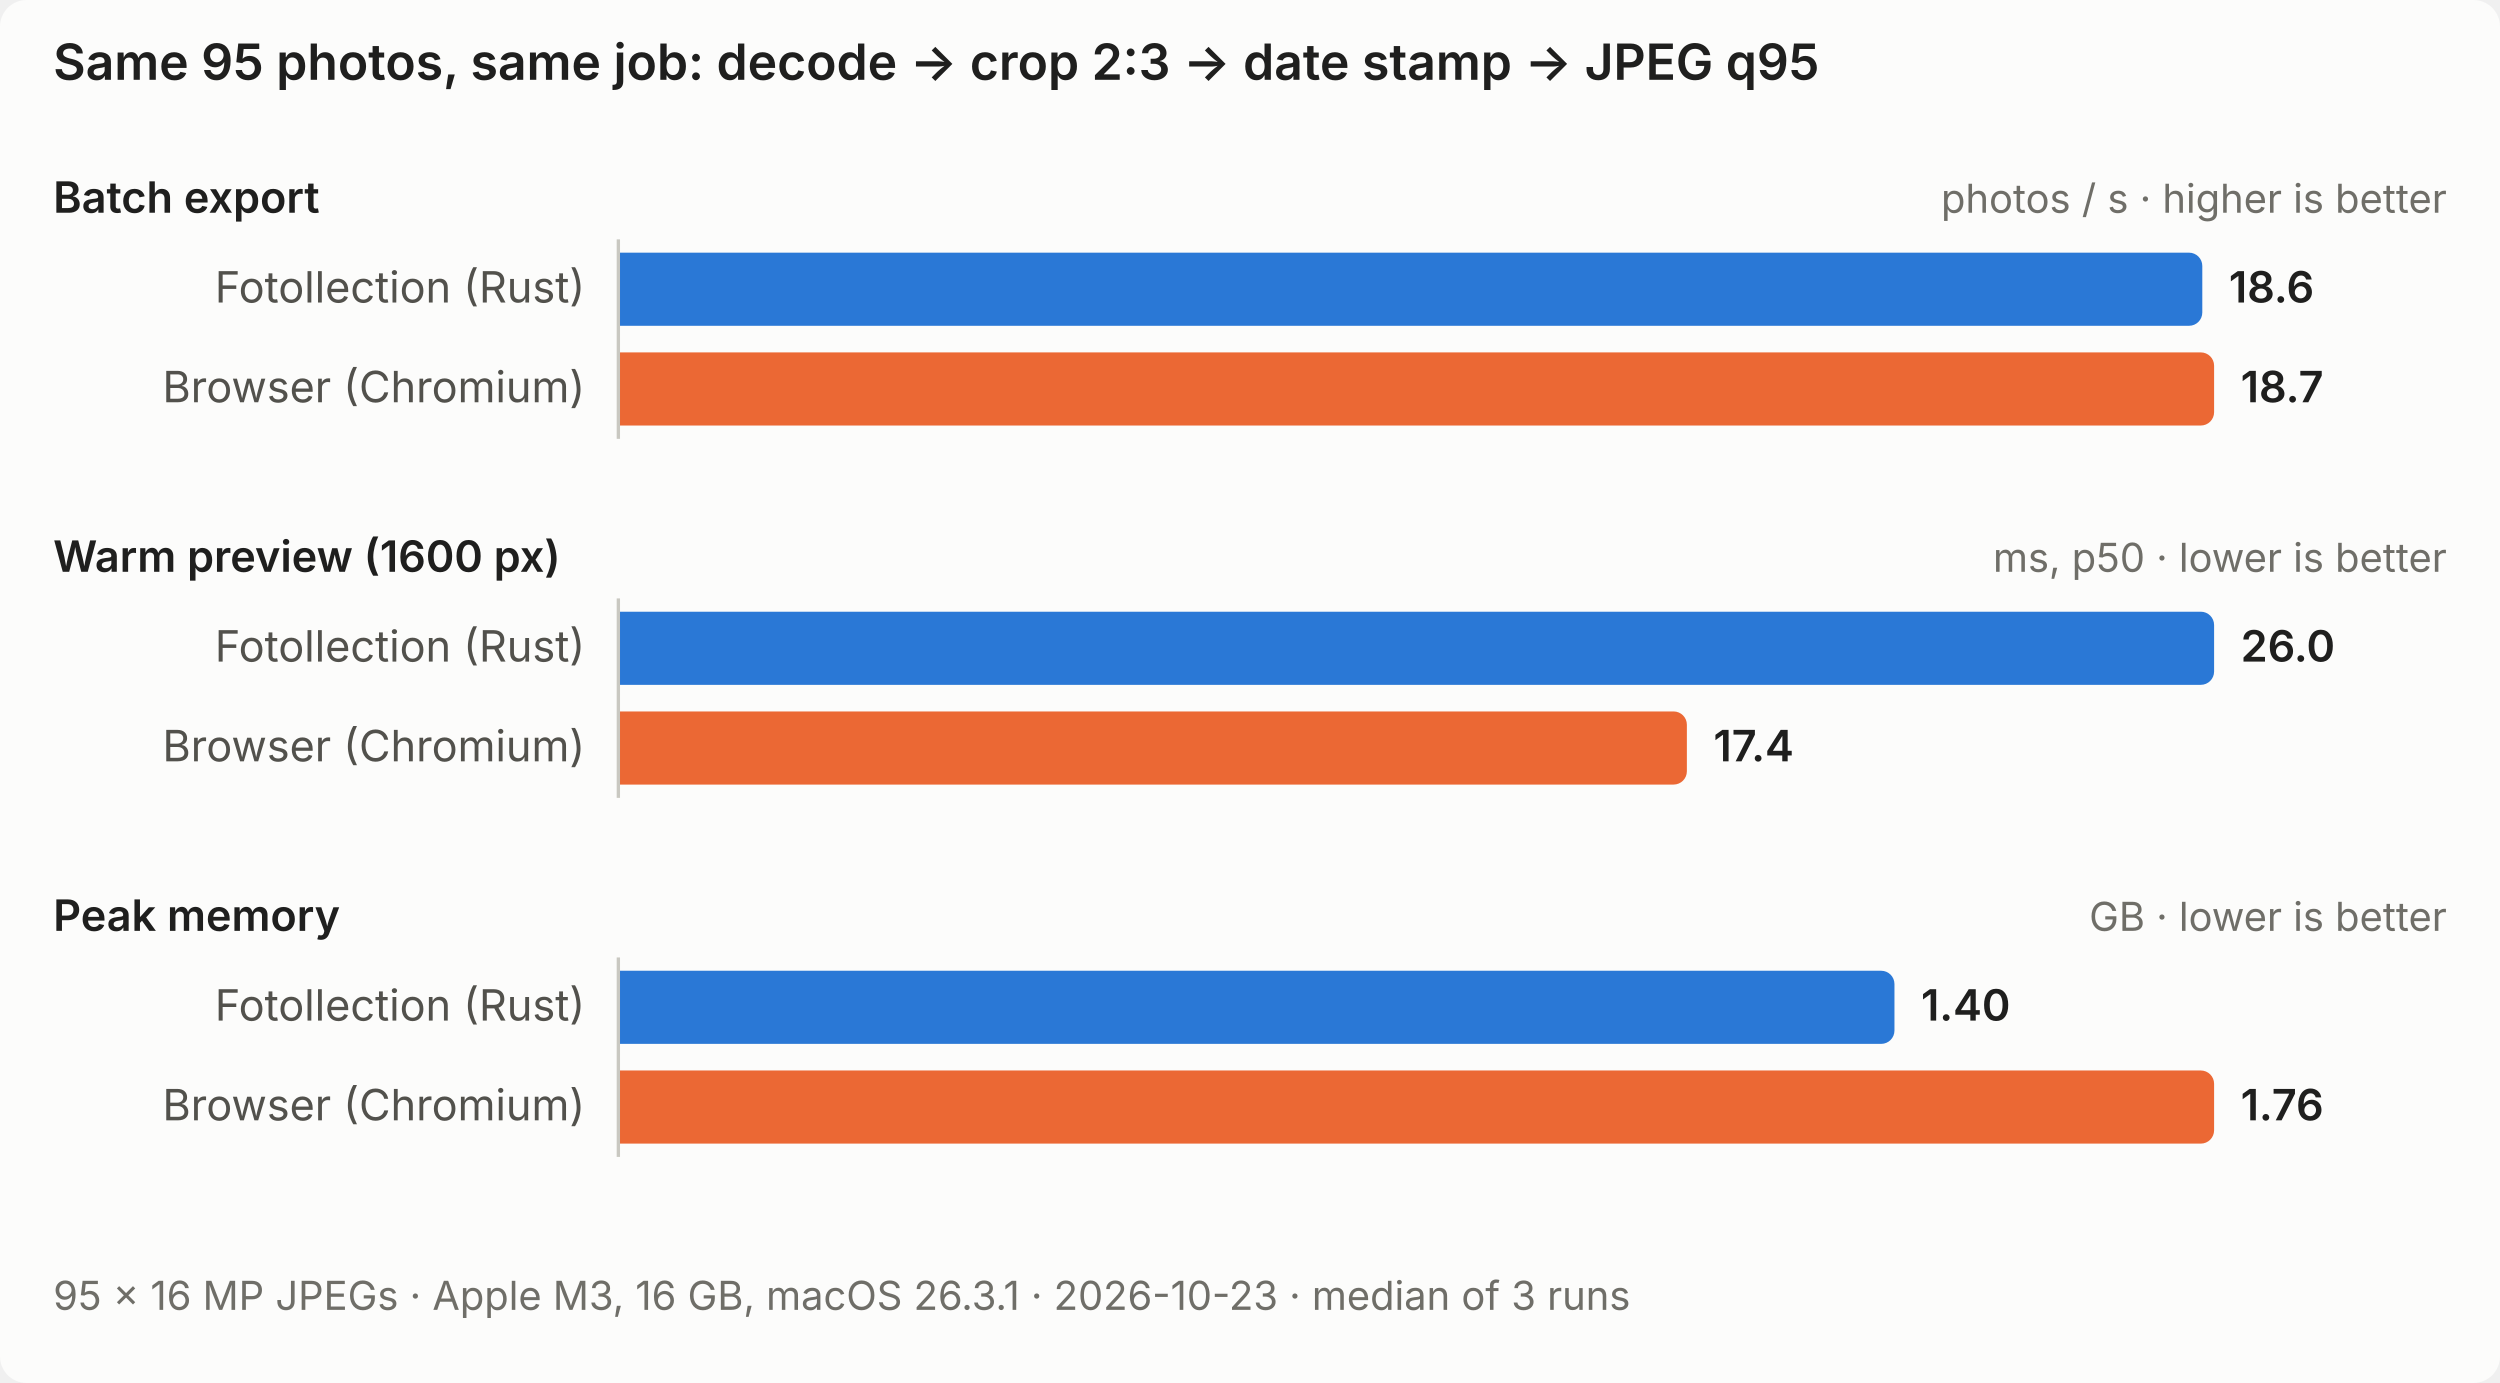
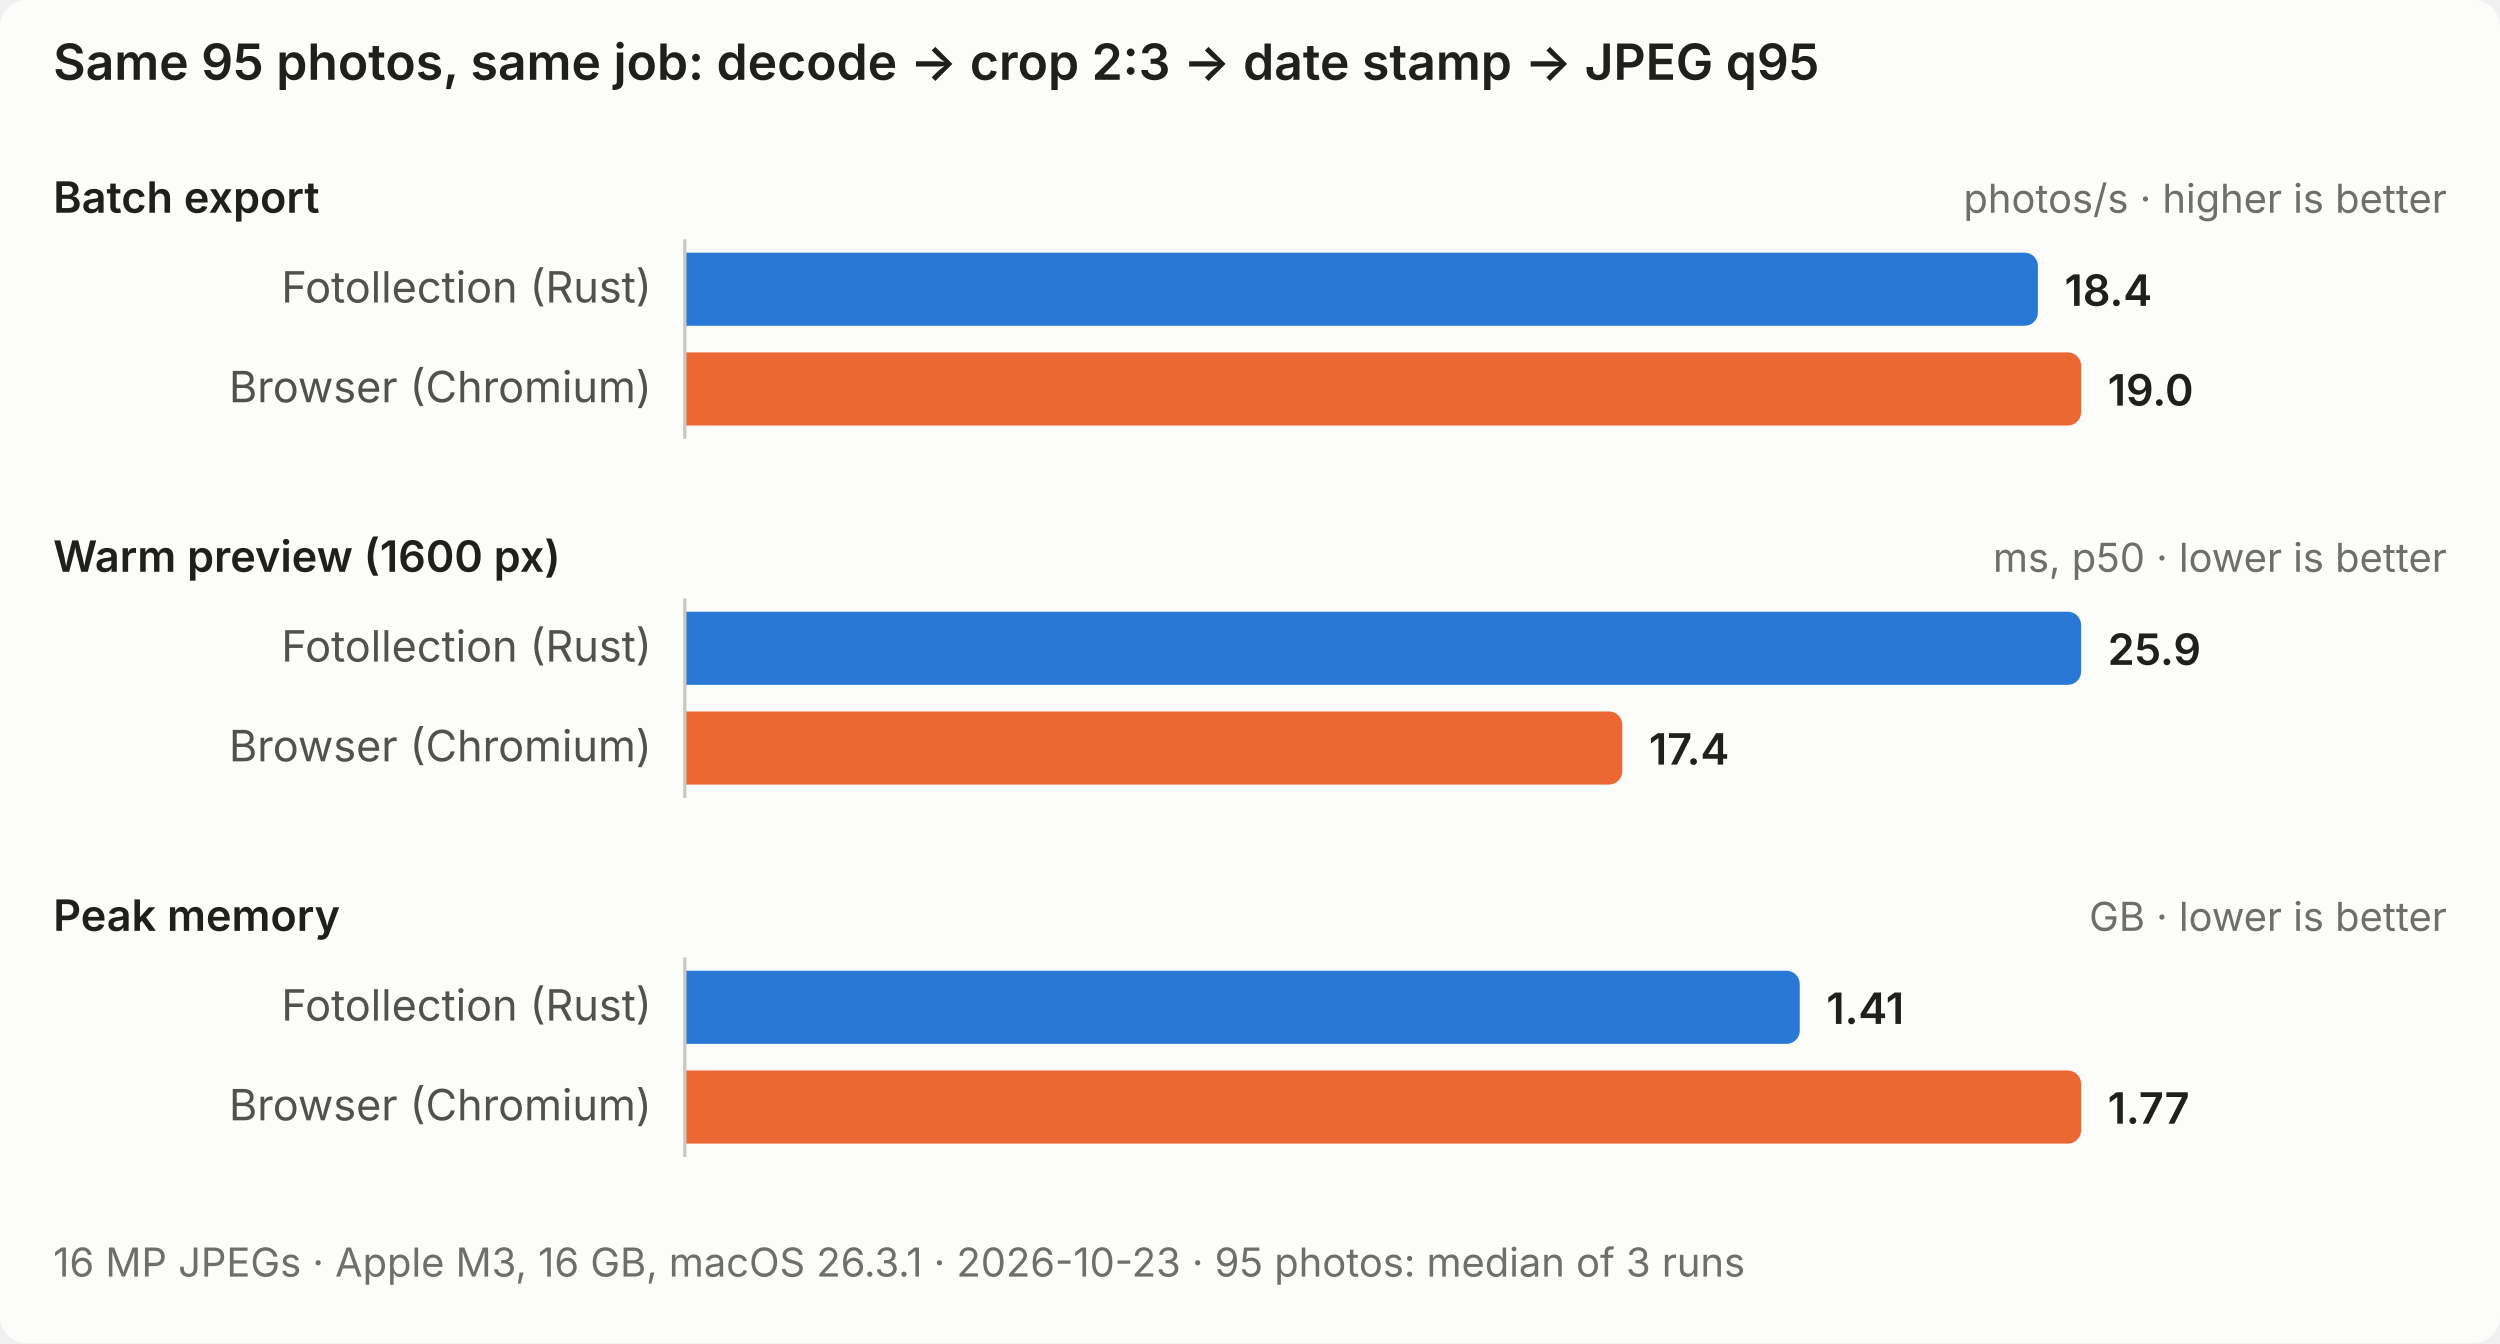
- <svg xmlns="http://www.w3.org/2000/svg" viewBox="-16 -16 752 416" width="752" height="416" role="img" aria-labelledby="t d">
+ <svg xmlns="http://www.w3.org/2000/svg" viewBox="-16 -16 752 404" width="752" height="404" role="img" aria-labelledby="t d">
  <style>
  .bg{fill:#fcfcfb} .t1{fill:#1f1f1e;font:600 13px system-ui,-apple-system,Segoe UI,sans-serif}
  .t2{fill:#52514c;font:13px system-ui,-apple-system,Segoe UI,sans-serif}
  .t3{fill:#6f6e68;font:12px system-ui,-apple-system,Segoe UI,sans-serif}
-   .num{font-variant-numeric:tabular-nums} .axis{stroke:#c9c8c1;stroke-width:1}
-   .s1{fill:#2a78d6} .s2{fill:#eb6834}
+   .h{font-size:15px} .num{font-variant-numeric:tabular-nums} .axis{stroke:#c9c8c1;stroke-width:1}
+   .ref{stroke:#52514c;stroke-width:1.5;stroke-dasharray:4 3} .refw{stroke:#eb6834;stroke-width:1.5;stroke-dasharray:4 3}
+   .s1{fill:#2a78d6} .s2{fill:#eb6834} .s3{fill:#1baf7a} .s4{fill:#eda100} .s5{fill:#e87ba4} .gap{stroke:#fcfcfb;stroke-width:2}
+   .in{fill:#fff}
  @media (prefers-color-scheme: dark){
    .bg{fill:#1a1a19} .t1{fill:#f0efec} .t2{fill:#c3c2b7} .t3{fill:#9d9c93} .axis{stroke:#45443f}
-     .s1{fill:#3987e5} .s2{fill:#d95926}
+     .ref{stroke:#c3c2b7} .refw{stroke:#d95926}
+     .s1{fill:#3987e5} .s2{fill:#d95926} .s3{fill:#199e70} .s4{fill:#c98500} .s5{fill:#d55181} .gap{stroke:#1a1a19}
  }
</style>
-   <rect class="bg" x="-16" y="-16" width="752" height="416" rx="8" />
-   <text class="t1" x="0" y="8" style="font-size:15px">Same 95 photos, same job: decode → crop 2:3 → date stamp → JPEG q95</text>
+   <rect class="bg" x="-16" y="-16" width="752" height="404" rx="8" />
+   <text class="t1 h" x="0" y="8">Same 95 photos, same job: decode → crop 2:3 → date stamp → JPEG q95</text>
  <text class="t1" x="0" y="48">Batch export</text>
-   <text class="t3" x="720" y="48" text-anchor="end">photos / s · higher is better</text>
-   <text class="t2" x="160" y="75" text-anchor="end">Fotollection (Rust)</text>
-   <path class="s1" d="M170 60h472.452a4 4 0 0 1 4 4v14a4 4 0 0 1 -4 4h-472.452z" />
-   <text class="t1 num" x="654.452" y="75">18.6</text>
-   <text class="t2" x="160" y="105" text-anchor="end">Browser (Chromium)</text>
-   <path class="s2" d="M170 90h476a4 4 0 0 1 4 4v14a4 4 0 0 1 -4 4h-476z" />
-   <text class="t1 num" x="658" y="105">18.7</text>
-   <line class="axis" x1="170" x2="170" y1="56" y2="116" />
+   <text class="t3" x="720" y="48" text-anchor="end">photos/s · higher is better</text>
+   <text class="t2" x="180" y="75" text-anchor="end">Fotollection (Rust)</text>
+   <path class="s1" d="M190 60h403.005a4 4 0 0 1 4 4v14a4 4 0 0 1 -4 4h-403.005z" />
+   <text class="t1 num" x="605.005" y="76">18.4</text>
+   <text class="t2" x="180" y="105" text-anchor="end">Browser (Chromium)</text>
+   <path class="s2" d="M190 90h416a4 4 0 0 1 4 4v14a4 4 0 0 1 -4 4h-416z" />
+   <text class="t1 num" x="618" y="106">19.0</text>
+   <line class="axis" x1="190" x2="190" y1="56" y2="116" />
  <text class="t1" x="0" y="156">Warm preview (1600 px)</text>
  <text class="t3" x="720" y="156" text-anchor="end">ms, p50 · lower is better</text>
-   <text class="t2" x="160" y="183" text-anchor="end">Fotollection (Rust)</text>
-   <path class="s1" d="M170 168h476a4 4 0 0 1 4 4v14a4 4 0 0 1 -4 4h-476z" />
-   <text class="t1 num" x="658" y="183">26.0</text>
-   <text class="t2" x="160" y="213" text-anchor="end">Browser (Chromium)</text>
-   <path class="s2" d="M170 198h317.412a4 4 0 0 1 4 4v14a4 4 0 0 1 -4 4h-317.412z" />
-   <text class="t1 num" x="499.412" y="213">17.4</text>
-   <line class="axis" x1="170" x2="170" y1="164" y2="224" />
+   <text class="t2" x="180" y="183" text-anchor="end">Fotollection (Rust)</text>
+   <path class="s1" d="M190 168h416a4 4 0 0 1 4 4v14a4 4 0 0 1 -4 4h-416z" />
+   <text class="t1 num" x="618" y="184">25.9</text>
+   <text class="t2" x="180" y="213" text-anchor="end">Browser (Chromium)</text>
+   <path class="s2" d="M190 198h277.993a4 4 0 0 1 4 4v14a4 4 0 0 1 -4 4h-277.993z" />
+   <text class="t1 num" x="479.993" y="214">17.4</text>
+   <line class="axis" x1="190" x2="190" y1="164" y2="224" />
  <text class="t1" x="0" y="264">Peak memory</text>
  <text class="t3" x="720" y="264" text-anchor="end">GB · lower is better</text>
-   <text class="t2" x="160" y="291" text-anchor="end">Fotollection (Rust)</text>
-   <path class="s1" d="M170 276h379.853a4 4 0 0 1 4 4v14a4 4 0 0 1 -4 4h-379.853z" />
-   <text class="t1 num" x="561.853" y="291">1.40</text>
-   <text class="t2" x="160" y="321" text-anchor="end">Browser (Chromium)</text>
-   <path class="s2" d="M170 306h476a4 4 0 0 1 4 4v14a4 4 0 0 1 -4 4h-476z" />
-   <text class="t1 num" x="658" y="321">1.76</text>
-   <line class="axis" x1="170" x2="170" y1="272" y2="332" />
-   <text class="t3" x="0" y="378">95 × 16 MP JPEGs · Apple M3, 16 GB, macOS 26.3.1 · 2026-10-23 · median of 3 runs</text>
+   <text class="t2" x="180" y="291" text-anchor="end">Fotollection (Rust)</text>
+   <path class="s1" d="M190 276h331.367a4 4 0 0 1 4 4v14a4 4 0 0 1 -4 4h-331.367z" />
+   <text class="t1 num" x="533.367" y="292">1.41</text>
+   <text class="t2" x="180" y="321" text-anchor="end">Browser (Chromium)</text>
+   <path class="s2" d="M190 306h416a4 4 0 0 1 4 4v14a4 4 0 0 1 -4 4h-416z" />
+   <text class="t1 num" x="618" y="322">1.77</text>
+   <line class="axis" x1="190" x2="190" y1="272" y2="332" />
+   <text class="t3" x="0" y="368">16 MP JPEGs · Apple M3, 16 GB, macOS 26.3.1 · 2026-10-23 · 95 photos: median of 3 runs</text>
</svg>
